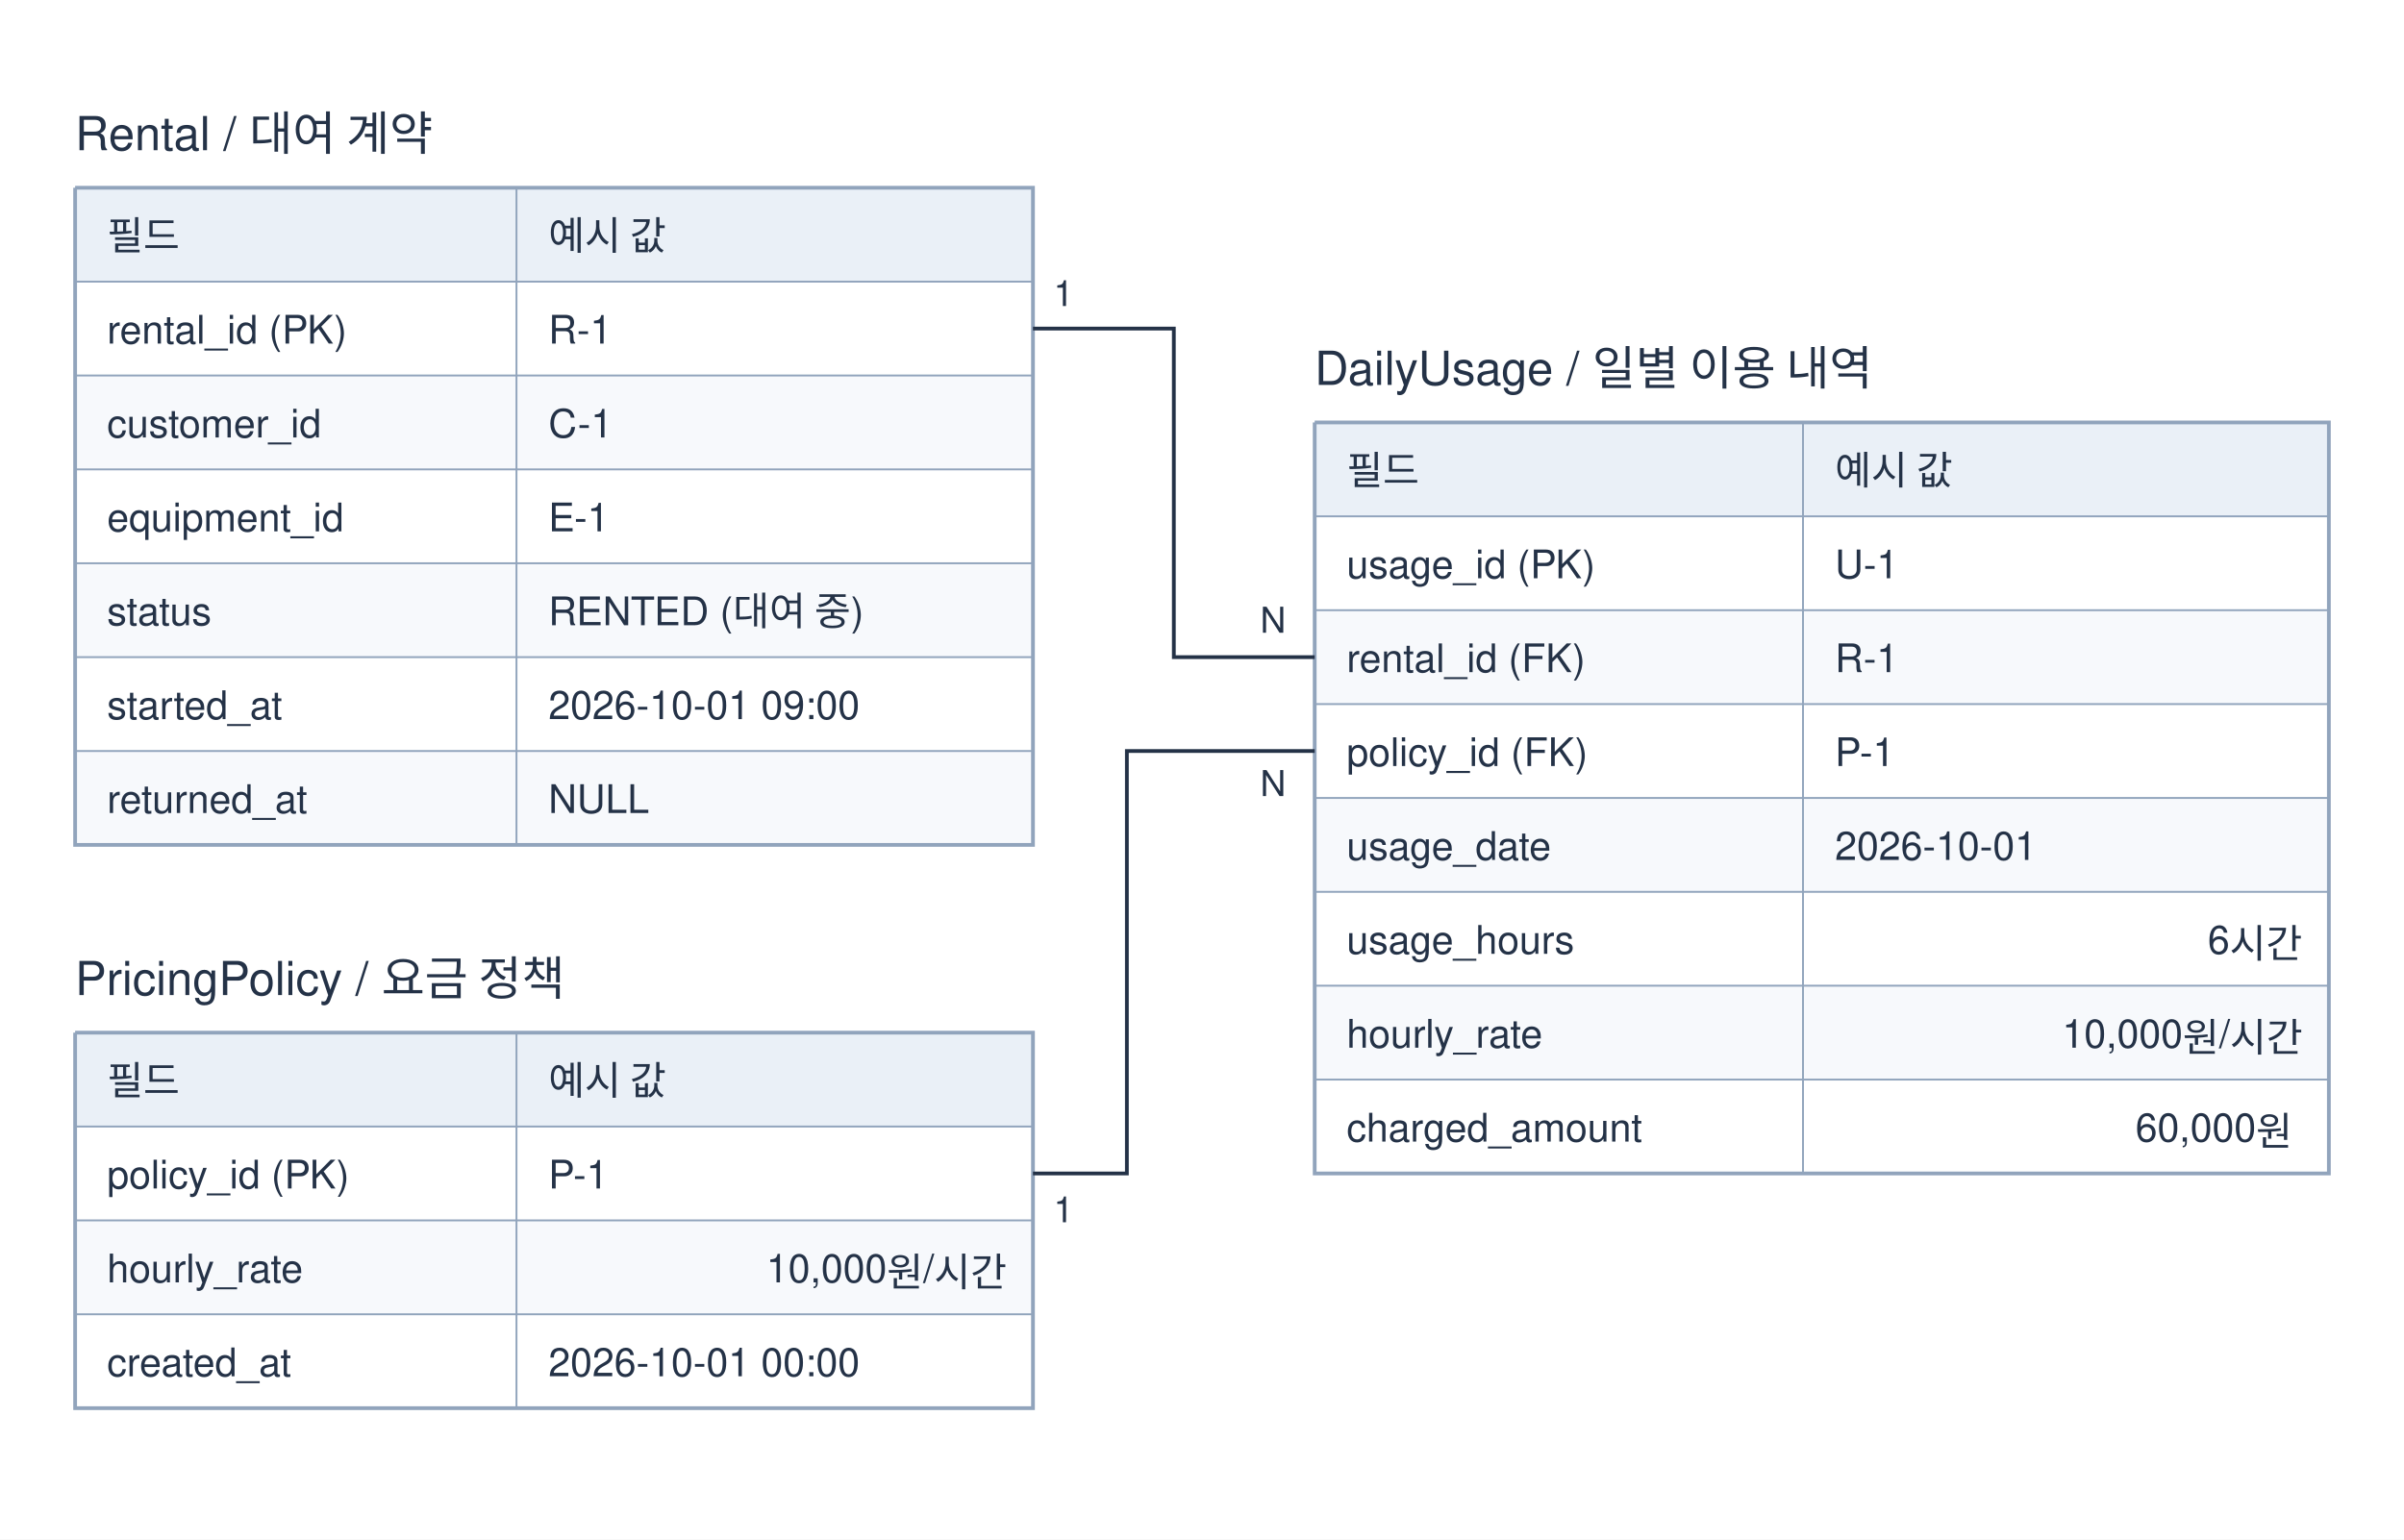
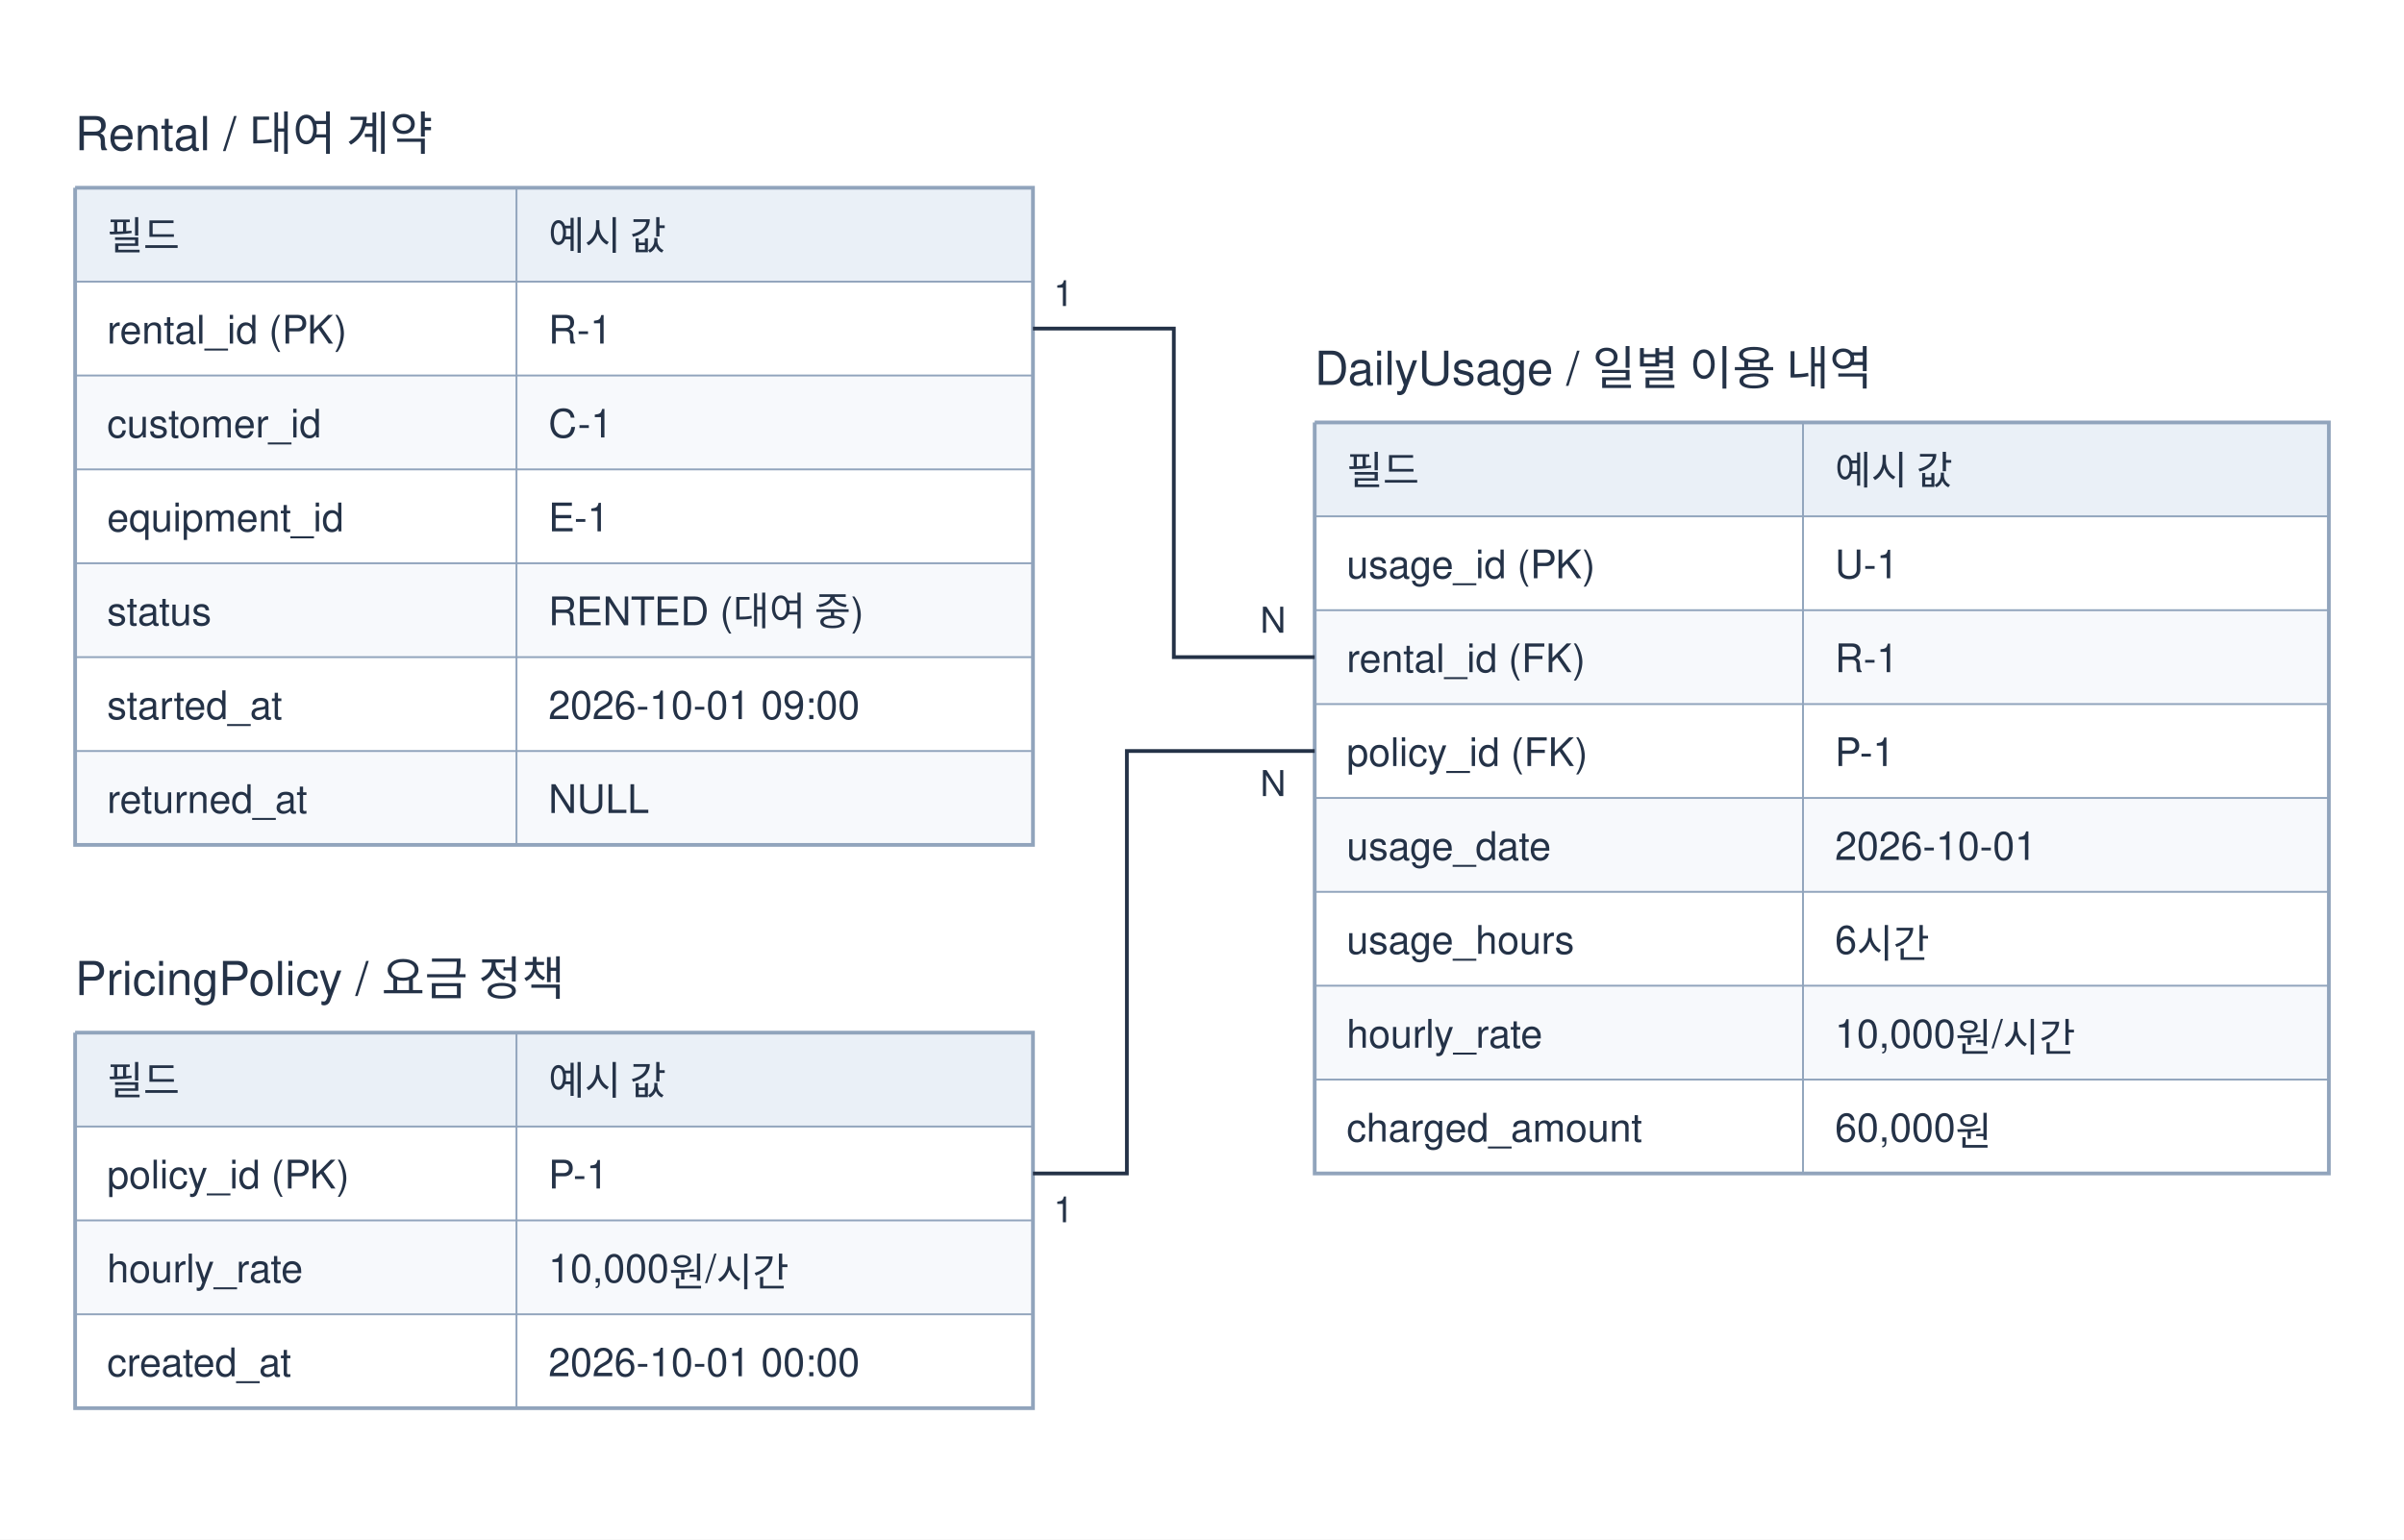
<svg xmlns="http://www.w3.org/2000/svg" width="1280" height="820" viewBox="0 0 1280 820">
  <rect width="100%" height="100%" fill="white" />
  <text x="40" y="80" font-family="Apple SD Gothic Neo, Helvetica, sans-serif" font-size="25" fill="#243247">Rental / 대여 계약</text>
  <rect x="40" y="100" width="510" height="350" fill="#ffffff" stroke="#ffffff" stroke-width="1" />
  <rect x="41" y="101" width="508" height="49" fill="#eaf0f7" stroke="#eaf0f7" stroke-width="1" />
  <rect x="41" y="200" width="508" height="50" fill="#f7f9fc" stroke="#f7f9fc" stroke-width="1" />
  <rect x="41" y="300" width="508" height="50" fill="#f7f9fc" stroke="#f7f9fc" stroke-width="1" />
  <rect x="41" y="400" width="508" height="50" fill="#f7f9fc" stroke="#f7f9fc" stroke-width="1" />
  <polyline points="40,100 550,100 550,450 40,450 40,100" fill="none" stroke="#91a4bc" stroke-width="2" />
  <polyline points="275,100 275,450" fill="none" stroke="#91a4bc" stroke-width="1" />
  <polyline points="40,150 550,150" fill="none" stroke="#91a4bc" stroke-width="1" />
  <polyline points="40,200 550,200" fill="none" stroke="#91a4bc" stroke-width="1" />
  <polyline points="40,250 550,250" fill="none" stroke="#91a4bc" stroke-width="1" />
  <polyline points="40,300 550,300" fill="none" stroke="#91a4bc" stroke-width="1" />
  <polyline points="40,350 550,350" fill="none" stroke="#91a4bc" stroke-width="1" />
  <polyline points="40,400 550,400" fill="none" stroke="#91a4bc" stroke-width="1" />
  <text x="57" y="133" font-family="Apple SD Gothic Neo, Helvetica, sans-serif" font-size="21" fill="#243247">필드</text>
  <text x="292" y="133" font-family="Apple SD Gothic Neo, Helvetica, sans-serif" font-size="21" fill="#243247">예시 값</text>
  <text x="57" y="183" font-family="Apple SD Gothic Neo, Helvetica, sans-serif" font-size="21" fill="#243247">rental_id (PK)</text>
  <text x="292" y="183" font-family="Apple SD Gothic Neo, Helvetica, sans-serif" font-size="21" fill="#243247">R-1</text>
  <text x="57" y="233" font-family="Apple SD Gothic Neo, Helvetica, sans-serif" font-size="21" fill="#243247">customer_id</text>
  <text x="292" y="233" font-family="Apple SD Gothic Neo, Helvetica, sans-serif" font-size="21" fill="#243247">C-1</text>
  <text x="57" y="283" font-family="Apple SD Gothic Neo, Helvetica, sans-serif" font-size="21" fill="#243247">equipment_id</text>
  <text x="292" y="283" font-family="Apple SD Gothic Neo, Helvetica, sans-serif" font-size="21" fill="#243247">E-1</text>
  <text x="57" y="333" font-family="Apple SD Gothic Neo, Helvetica, sans-serif" font-size="21" fill="#243247">status</text>
  <text x="292" y="333" font-family="Apple SD Gothic Neo, Helvetica, sans-serif" font-size="21" fill="#243247">RENTED (대여 중)</text>
  <text x="57" y="383" font-family="Apple SD Gothic Neo, Helvetica, sans-serif" font-size="21" fill="#243247">started_at</text>
  <text x="292" y="383" font-family="Apple SD Gothic Neo, Helvetica, sans-serif" font-size="21" fill="#243247">2026-10-01 09:00</text>
  <text x="57" y="433" font-family="Apple SD Gothic Neo, Helvetica, sans-serif" font-size="21" fill="#243247">returned_at</text>
  <text x="292" y="433" font-family="Apple SD Gothic Neo, Helvetica, sans-serif" font-size="21" fill="#243247">NULL</text>
  <text x="40" y="530" font-family="Apple SD Gothic Neo, Helvetica, sans-serif" font-size="25" fill="#243247">PricingPolicy / 요금 정책</text>
  <rect x="40" y="550" width="510" height="200" fill="#ffffff" stroke="#ffffff" stroke-width="1" />
  <rect x="41" y="551" width="508" height="49" fill="#eaf0f7" stroke="#eaf0f7" stroke-width="1" />
  <rect x="41" y="650" width="508" height="50" fill="#f7f9fc" stroke="#f7f9fc" stroke-width="1" />
  <polyline points="40,550 550,550 550,750 40,750 40,550" fill="none" stroke="#91a4bc" stroke-width="2" />
  <polyline points="275,550 275,750" fill="none" stroke="#91a4bc" stroke-width="1" />
  <polyline points="40,600 550,600" fill="none" stroke="#91a4bc" stroke-width="1" />
  <polyline points="40,650 550,650" fill="none" stroke="#91a4bc" stroke-width="1" />
  <polyline points="40,700 550,700" fill="none" stroke="#91a4bc" stroke-width="1" />
  <text x="57" y="583" font-family="Apple SD Gothic Neo, Helvetica, sans-serif" font-size="21" fill="#243247">필드</text>
  <text x="292" y="583" font-family="Apple SD Gothic Neo, Helvetica, sans-serif" font-size="21" fill="#243247">예시 값</text>
  <text x="57" y="633" font-family="Apple SD Gothic Neo, Helvetica, sans-serif" font-size="21" fill="#243247">policy_id (PK)</text>
  <text x="292" y="633" font-family="Apple SD Gothic Neo, Helvetica, sans-serif" font-size="21" fill="#243247">P-1</text>
  <text x="57" y="683" font-family="Apple SD Gothic Neo, Helvetica, sans-serif" font-size="21" fill="#243247">hourly_rate</text>
-   <text x="408.0" y="683" font-family="Apple SD Gothic Neo, Helvetica, sans-serif" font-size="21" fill="#243247">10,000원/시간</text>
+   <text x="292" y="683" font-family="Apple SD Gothic Neo, Helvetica, sans-serif" font-size="21" fill="#243247">10,000원/시간</text>
  <text x="57" y="733" font-family="Apple SD Gothic Neo, Helvetica, sans-serif" font-size="21" fill="#243247">created_at</text>
  <text x="292" y="733" font-family="Apple SD Gothic Neo, Helvetica, sans-serif" font-size="21" fill="#243247">2026-10-01 00:00</text>
  <text x="700" y="205" font-family="Apple SD Gothic Neo, Helvetica, sans-serif" font-size="25" fill="#243247">DailyUsage / 일별 이용 내역</text>
  <rect x="700" y="225" width="540" height="400" fill="#ffffff" stroke="#ffffff" stroke-width="1" />
  <rect x="701" y="226" width="538" height="49" fill="#eaf0f7" stroke="#eaf0f7" stroke-width="1" />
  <rect x="701" y="325" width="538" height="50" fill="#f7f9fc" stroke="#f7f9fc" stroke-width="1" />
  <rect x="701" y="425" width="538" height="50" fill="#f7f9fc" stroke="#f7f9fc" stroke-width="1" />
  <rect x="701" y="525" width="538" height="50" fill="#f7f9fc" stroke="#f7f9fc" stroke-width="1" />
  <polyline points="700,225 1240,225 1240,625 700,625 700,225" fill="none" stroke="#91a4bc" stroke-width="2" />
  <polyline points="960,225 960,625" fill="none" stroke="#91a4bc" stroke-width="1" />
  <polyline points="700,275 1240,275" fill="none" stroke="#91a4bc" stroke-width="1" />
  <polyline points="700,325 1240,325" fill="none" stroke="#91a4bc" stroke-width="1" />
  <polyline points="700,375 1240,375" fill="none" stroke="#91a4bc" stroke-width="1" />
  <polyline points="700,425 1240,425" fill="none" stroke="#91a4bc" stroke-width="1" />
  <polyline points="700,475 1240,475" fill="none" stroke="#91a4bc" stroke-width="1" />
  <polyline points="700,525 1240,525" fill="none" stroke="#91a4bc" stroke-width="1" />
  <polyline points="700,575 1240,575" fill="none" stroke="#91a4bc" stroke-width="1" />
  <text x="717" y="258" font-family="Apple SD Gothic Neo, Helvetica, sans-serif" font-size="21" fill="#243247">필드</text>
  <text x="977" y="258" font-family="Apple SD Gothic Neo, Helvetica, sans-serif" font-size="21" fill="#243247">예시 값</text>
  <text x="717" y="308" font-family="Apple SD Gothic Neo, Helvetica, sans-serif" font-size="21" fill="#243247">usage_id (PK)</text>
  <text x="977" y="308" font-family="Apple SD Gothic Neo, Helvetica, sans-serif" font-size="21" fill="#243247">U-1</text>
  <text x="717" y="358" font-family="Apple SD Gothic Neo, Helvetica, sans-serif" font-size="21" fill="#243247">rental_id (FK)</text>
  <text x="977" y="358" font-family="Apple SD Gothic Neo, Helvetica, sans-serif" font-size="21" fill="#243247">R-1</text>
  <text x="717" y="408" font-family="Apple SD Gothic Neo, Helvetica, sans-serif" font-size="21" fill="#243247">policy_id (FK)</text>
  <text x="977" y="408" font-family="Apple SD Gothic Neo, Helvetica, sans-serif" font-size="21" fill="#243247">P-1</text>
  <text x="717" y="458" font-family="Apple SD Gothic Neo, Helvetica, sans-serif" font-size="21" fill="#243247">usage_date</text>
  <text x="977" y="458" font-family="Apple SD Gothic Neo, Helvetica, sans-serif" font-size="21" fill="#243247">2026-10-01</text>
  <text x="717" y="508" font-family="Apple SD Gothic Neo, Helvetica, sans-serif" font-size="21" fill="#243247">usage_hours</text>
-   <text x="1175.5" y="508" font-family="Apple SD Gothic Neo, Helvetica, sans-serif" font-size="21" fill="#243247">6시간</text>
+   <text x="977" y="508" font-family="Apple SD Gothic Neo, Helvetica, sans-serif" font-size="21" fill="#243247">6시간</text>
  <text x="717" y="558" font-family="Apple SD Gothic Neo, Helvetica, sans-serif" font-size="21" fill="#243247">hourly_rate</text>
-   <text x="1098.0" y="558" font-family="Apple SD Gothic Neo, Helvetica, sans-serif" font-size="21" fill="#243247">10,000원/시간</text>
+   <text x="977" y="558" font-family="Apple SD Gothic Neo, Helvetica, sans-serif" font-size="21" fill="#243247">10,000원/시간</text>
  <text x="717" y="608" font-family="Apple SD Gothic Neo, Helvetica, sans-serif" font-size="21" fill="#243247">charged_amount</text>
-   <text x="1137.0" y="608" font-family="Apple SD Gothic Neo, Helvetica, sans-serif" font-size="21" fill="#243247">60,000원</text>
+   <text x="977" y="608" font-family="Apple SD Gothic Neo, Helvetica, sans-serif" font-size="21" fill="#243247">60,000원</text>
  <polyline points="550,175 625,175 625,350 700,350" fill="none" stroke="#243247" stroke-width="2" />
  <text x="561" y="163" font-family="Apple SD Gothic Neo, Helvetica, sans-serif" font-size="19" fill="#243247">1</text>
  <text x="671" y="337" font-family="Apple SD Gothic Neo, Helvetica, sans-serif" font-size="19" fill="#243247">N</text>
  <polyline points="550,625 600,625 600,400 700,400" fill="none" stroke="#243247" stroke-width="2" />
  <text x="561" y="651" font-family="Apple SD Gothic Neo, Helvetica, sans-serif" font-size="19" fill="#243247">1</text>
  <text x="671" y="424" font-family="Apple SD Gothic Neo, Helvetica, sans-serif" font-size="19" fill="#243247">N</text>
</svg>
